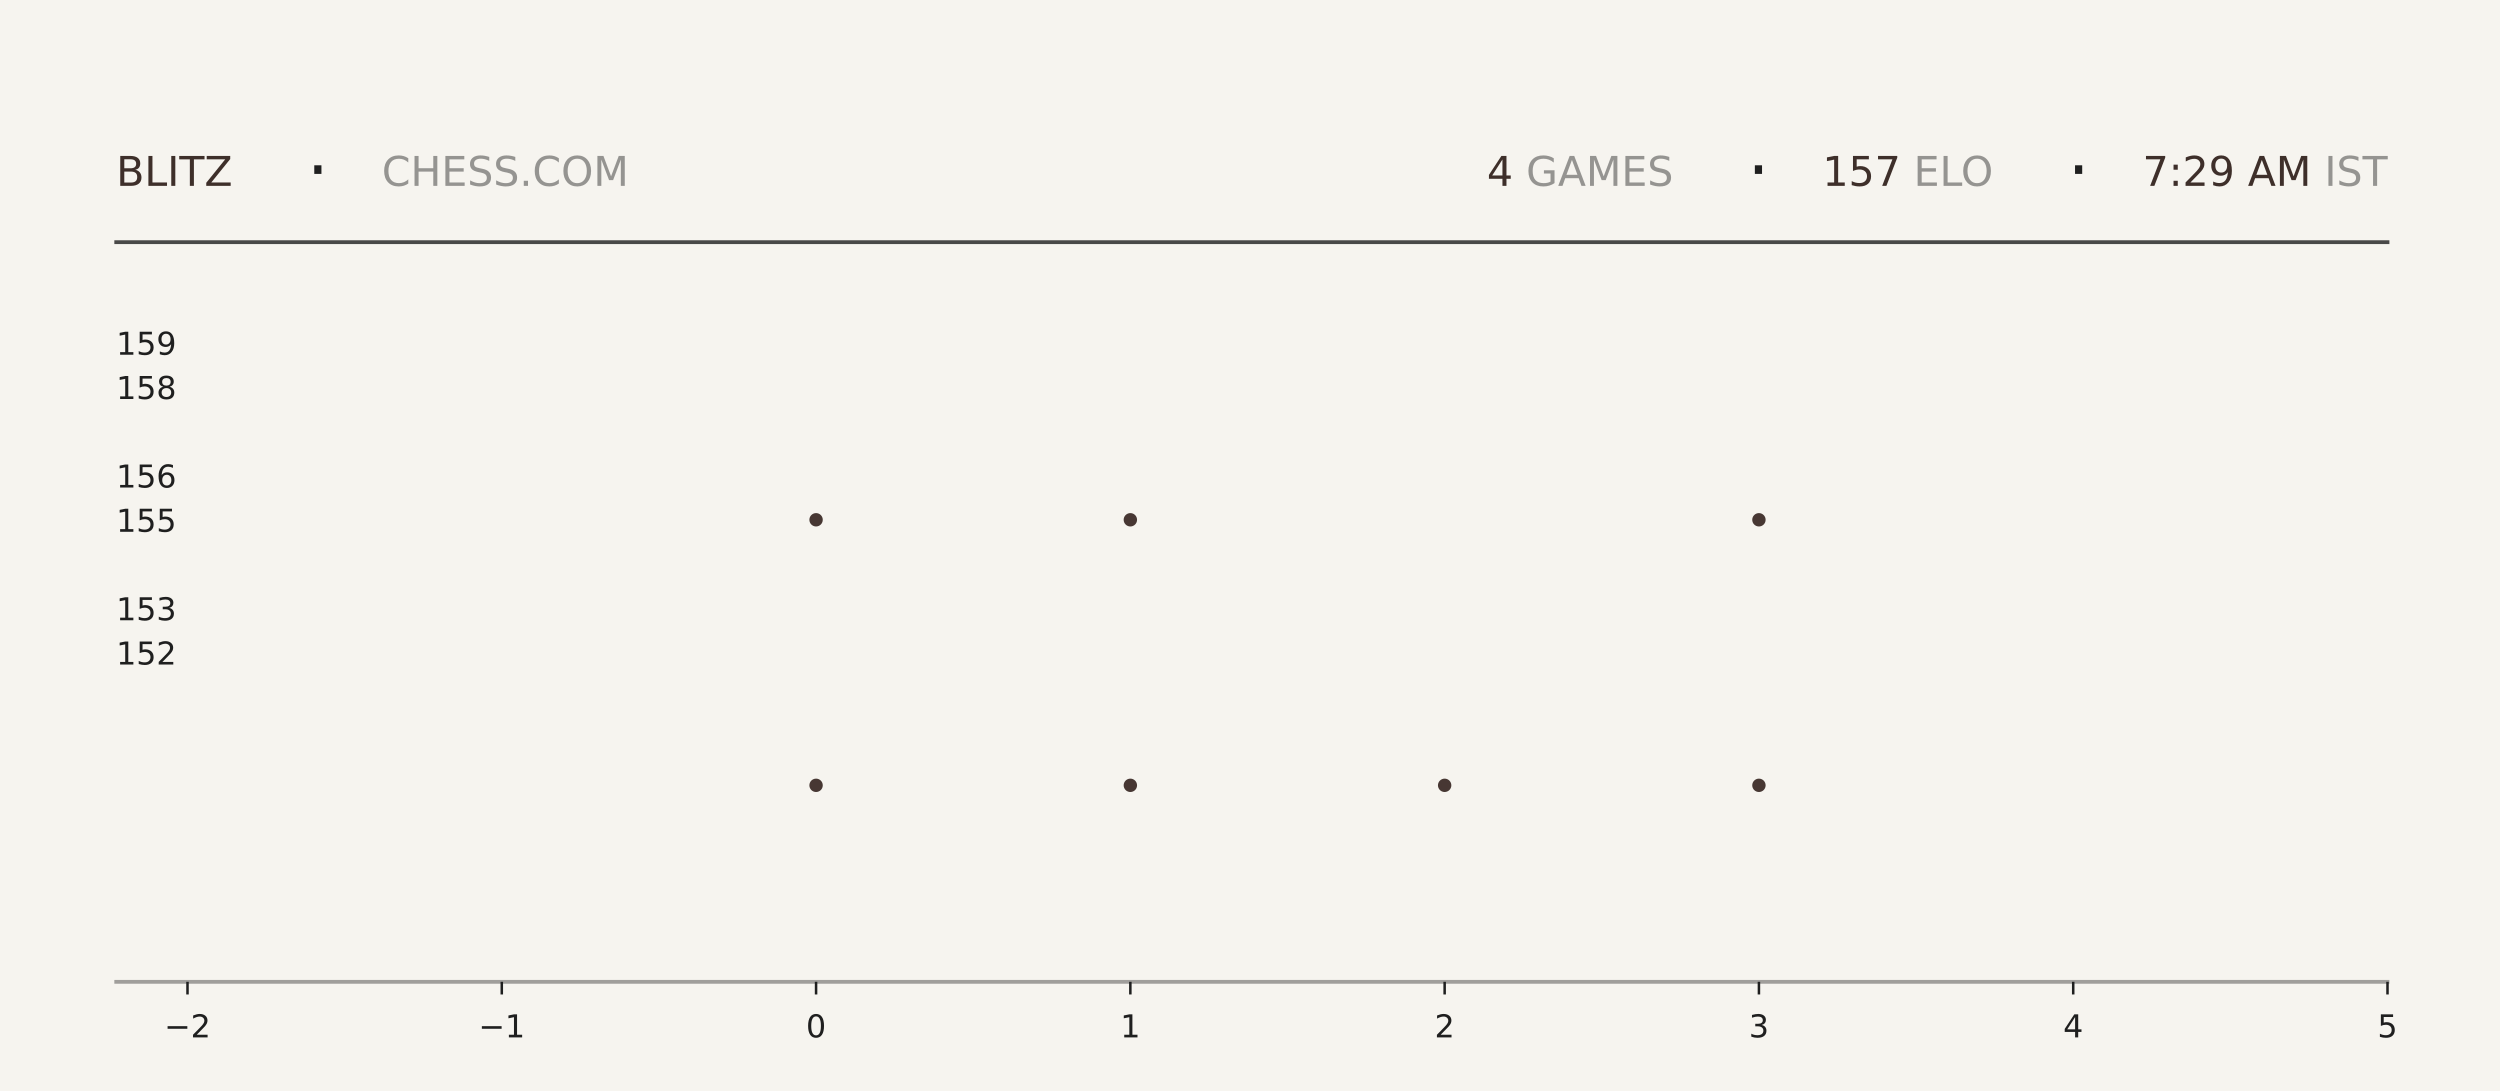
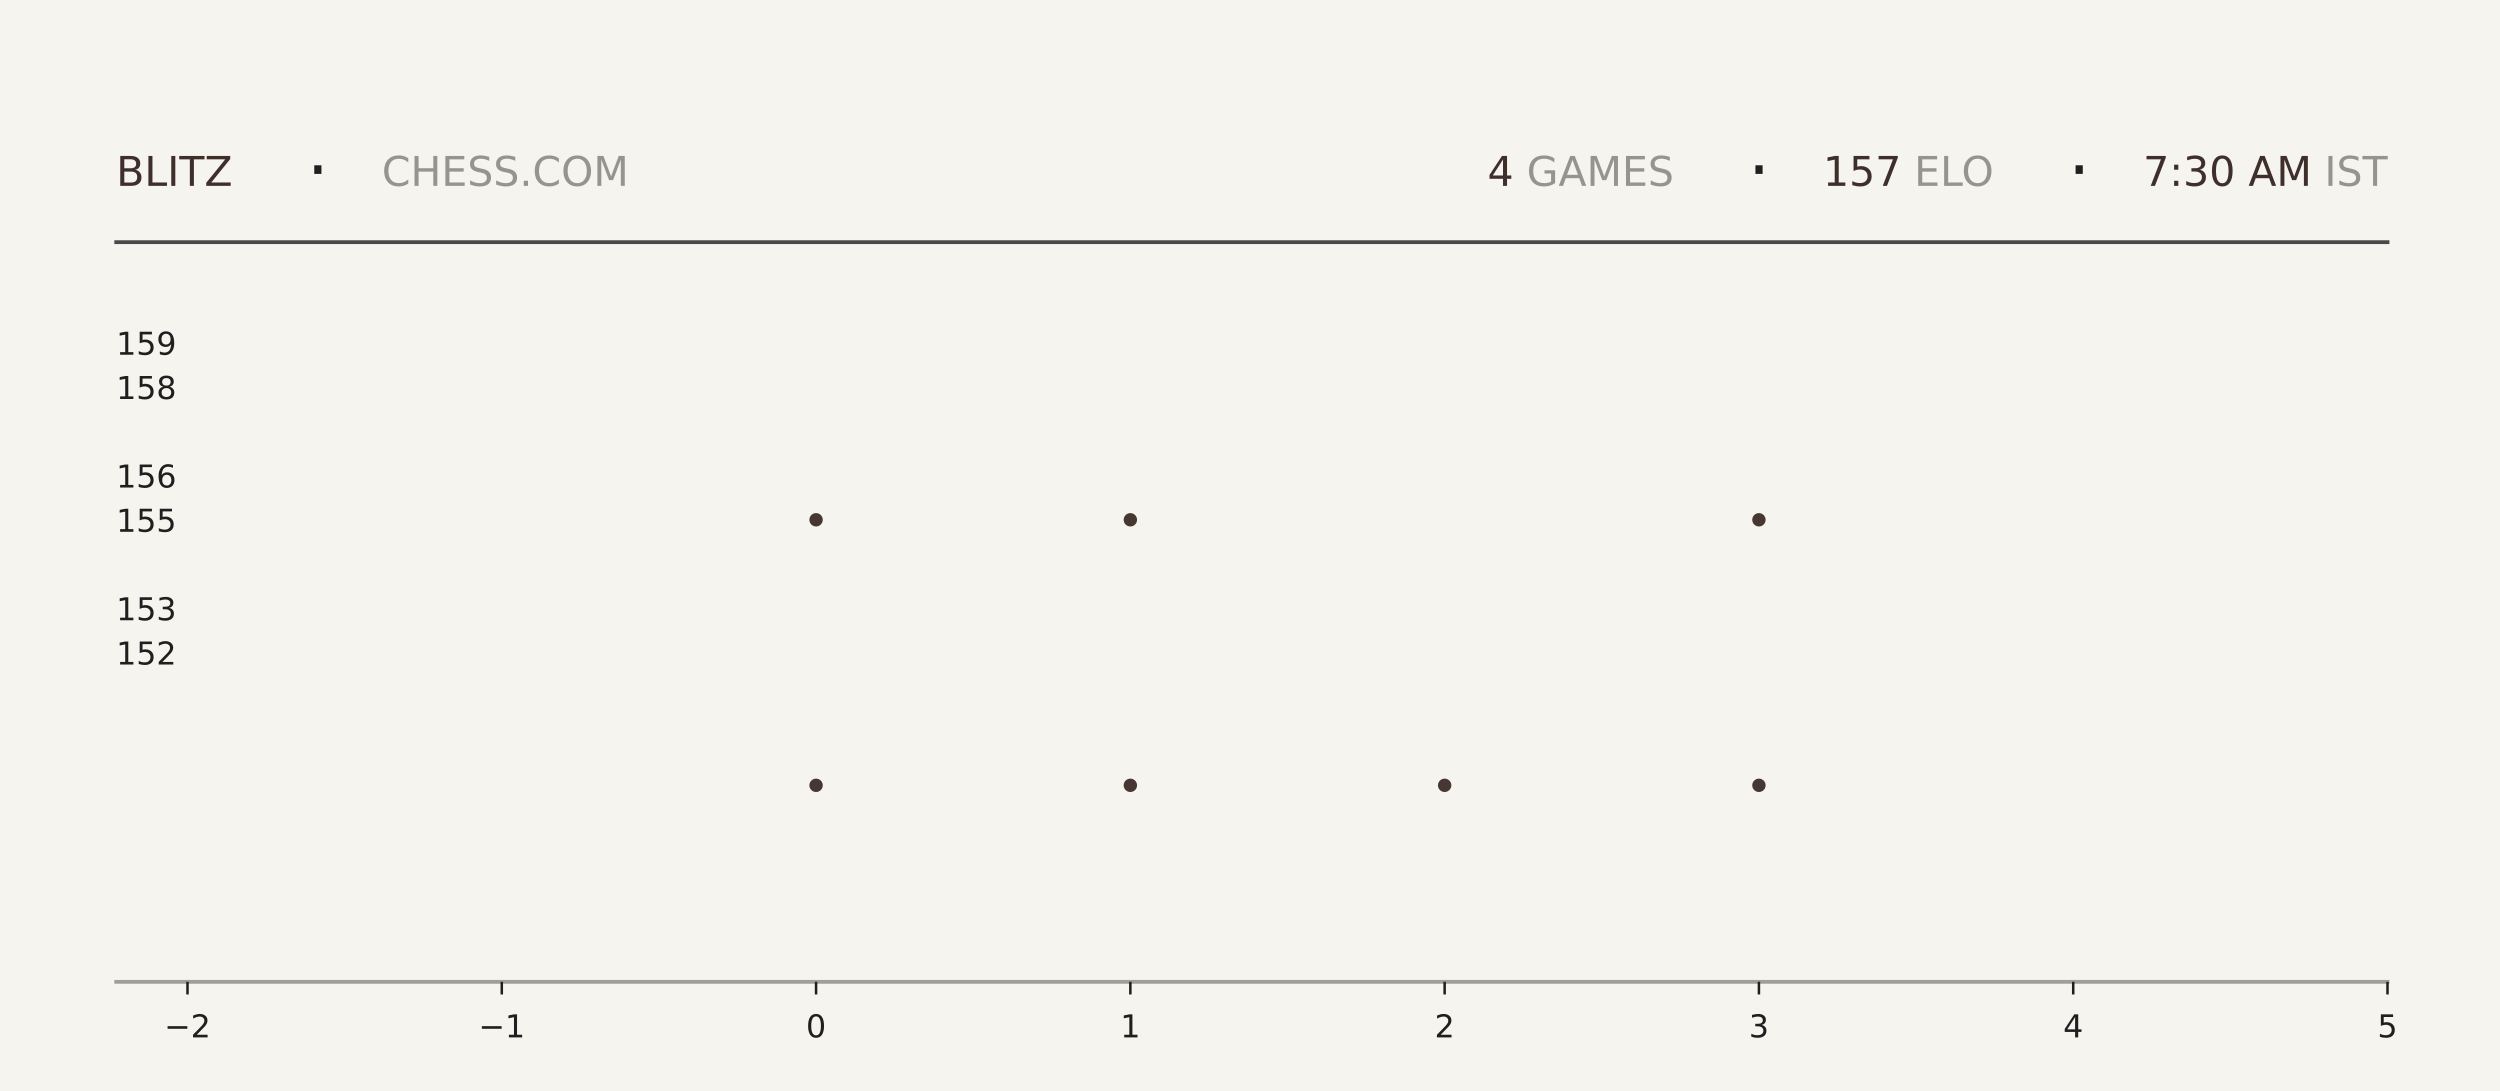
<svg xmlns="http://www.w3.org/2000/svg" xmlns:xlink="http://www.w3.org/1999/xlink" width="792pt" height="345.6pt" viewBox="0 0 792 345.6" version="1.1">
  <defs>
    <style type="text/css">*{stroke-linejoin: round; stroke-linecap: butt}</style>
  </defs>
  <g id="figure_1">
    <g id="patch_1">
      <path d="M 0 345.6  L 792 345.6  L 792 0  L 0 0  z " style="fill: #f6f4ef" />
    </g>
    <g id="axes_1">
      <g id="patch_2">
        <path d="M 59.4 311.04  L 756.36 311.04  L 756.36 103.68  L 59.4 103.68  z " style="fill: #f6f4ef" />
      </g>
      <g id="PathCollection_1">
        <defs>
-           <path id="ma149772313" d="M 0 2.121  C 0.563 2.121 1.102 1.898 1.5 1.5  C 1.898 1.102 2.121 0.563 2.121 0  C 2.121 -0.563 1.898 -1.102 1.5 -1.5  C 1.102 -1.898 0.563 -2.121 0 -2.121  C -0.563 -2.121 -1.102 -1.898 -1.5 -1.5  C -1.898 -1.102 -2.121 -0.563 -2.121 0  C -2.121 0.563 -1.898 1.102 -1.5 1.5  C -1.102 1.898 -0.563 2.121 0 2.121  z " />
-         </defs>
-         <g clip-path="url(#pce99472ef8)">
-           <use xlink:href="#ma149772313" x="258.531" y="248.79" style="fill: #3e2f2a; fill-opacity: 0.95" />
-           <use xlink:href="#ma149772313" x="258.531" y="164.668" style="fill: #3e2f2a; fill-opacity: 0.95" />
+           <path id="m2903360942" d="M 0 2.121  C 0.563 2.121 1.102 1.898 1.5 1.5  C 1.898 1.102 2.121 0.563 2.121 0  C 2.121 -0.563 1.898 -1.102 1.5 -1.5  C 1.102 -1.898 0.563 -2.121 0 -2.121  C -0.563 -2.121 -1.102 -1.898 -1.5 -1.5  C -1.898 -1.102 -2.121 -0.563 -2.121 0  C -2.121 0.563 -1.898 1.102 -1.5 1.5  C -1.102 1.898 -0.563 2.121 0 2.121  z " />
+         </defs>
+         <g clip-path="url(#pfe33cb95e3)">
+           <use xlink:href="#m2903360942" x="258.531" y="248.79" style="fill: #3e2f2a; fill-opacity: 0.95" />
+           <use xlink:href="#m2903360942" x="258.531" y="164.668" style="fill: #3e2f2a; fill-opacity: 0.95" />
        </g>
      </g>
      <g id="PathCollection_2">
-         <g clip-path="url(#pce99472ef8)">
-           <use xlink:href="#ma149772313" x="358.097" y="248.79" style="fill: #3e2f2a; fill-opacity: 0.95" />
-           <use xlink:href="#ma149772313" x="358.097" y="164.668" style="fill: #3e2f2a; fill-opacity: 0.95" />
-           <use xlink:href="#ma149772313" x="358.097" y="80.547" style="fill: #3e2f2a; fill-opacity: 0.95" />
+         <g clip-path="url(#pfe33cb95e3)">
+           <use xlink:href="#m2903360942" x="358.097" y="248.79" style="fill: #3e2f2a; fill-opacity: 0.95" />
+           <use xlink:href="#m2903360942" x="358.097" y="164.668" style="fill: #3e2f2a; fill-opacity: 0.95" />
+           <use xlink:href="#m2903360942" x="358.097" y="80.547" style="fill: #3e2f2a; fill-opacity: 0.95" />
        </g>
      </g>
      <g id="PathCollection_3">
-         <g clip-path="url(#pce99472ef8)">
-           <use xlink:href="#ma149772313" x="457.663" y="248.79" style="fill: #3e2f2a; fill-opacity: 0.95" />
+         <g clip-path="url(#pfe33cb95e3)">
+           <use xlink:href="#m2903360942" x="457.663" y="248.79" style="fill: #3e2f2a; fill-opacity: 0.95" />
        </g>
      </g>
      <g id="PathCollection_4">
-         <g clip-path="url(#pce99472ef8)">
-           <use xlink:href="#ma149772313" x="557.229" y="248.79" style="fill: #3e2f2a; fill-opacity: 0.95" />
-           <use xlink:href="#ma149772313" x="557.229" y="164.668" style="fill: #3e2f2a; fill-opacity: 0.95" />
-           <use xlink:href="#ma149772313" x="557.229" y="80.547" style="fill: #3e2f2a; fill-opacity: 0.95" />
+         <g clip-path="url(#pfe33cb95e3)">
+           <use xlink:href="#m2903360942" x="557.229" y="248.79" style="fill: #3e2f2a; fill-opacity: 0.95" />
+           <use xlink:href="#m2903360942" x="557.229" y="164.668" style="fill: #3e2f2a; fill-opacity: 0.95" />
+           <use xlink:href="#m2903360942" x="557.229" y="80.547" style="fill: #3e2f2a; fill-opacity: 0.95" />
        </g>
      </g>
      <g id="matplotlib.axis_1">
        <g id="xtick_1">
          <g id="line2d_1">
            <defs>
-               <path id="mf7b97aad7e" d="M 0 0  L 0 4  " style="stroke: #1f1f1f; stroke-width: 0.8" />
+               <path id="mf477b21d7c" d="M 0 0  L 0 4  " style="stroke: #1f1f1f; stroke-width: 0.8" />
            </defs>
            <g>
-               <use xlink:href="#mf7b97aad7e" x="59.4" y="311.04" style="fill: #1f1f1f; stroke: #1f1f1f; stroke-width: 0.8" />
+               <use xlink:href="#mf477b21d7c" x="59.4" y="311.04" style="fill: #1f1f1f; stroke: #1f1f1f; stroke-width: 0.8" />
            </g>
          </g>
          <g id="text_1">
            <g style="fill: #1f1f1f" transform="translate(52.02891 328.6384) scale(0.1 -0.1)">
              <defs>
                <path id="DejaVuSans-2212" d="M 678 2272  L 4684 2272  L 4684 1741  L 678 1741  L 678 2272  z " transform="scale(0.015625)" />
                <path id="DejaVuSans-32" d="M 1228 531  L 3431 531  L 3431 0  L 469 0  L 469 531  Q 828 903 1448 1529  Q 2069 2156 2228 2338  Q 2531 2678 2651 2914  Q 2772 3150 2772 3378  Q 2772 3750 2511 3984  Q 2250 4219 1831 4219  Q 1534 4219 1204 4116  Q 875 4013 500 3803  L 500 4441  Q 881 4594 1212 4672  Q 1544 4750 1819 4750  Q 2544 4750 2975 4387  Q 3406 4025 3406 3419  Q 3406 3131 3298 2873  Q 3191 2616 2906 2266  Q 2828 2175 2409 1742  Q 1991 1309 1228 531  z " transform="scale(0.015625)" />
              </defs>
              <use xlink:href="#DejaVuSans-2212" />
              <use xlink:href="#DejaVuSans-32" transform="translate(83.78906 0)" />
            </g>
          </g>
        </g>
        <g id="xtick_2">
          <g id="line2d_2">
            <g>
-               <use xlink:href="#mf7b97aad7e" x="158.966" y="311.04" style="fill: #1f1f1f; stroke: #1f1f1f; stroke-width: 0.8" />
+               <use xlink:href="#mf477b21d7c" x="158.966" y="311.04" style="fill: #1f1f1f; stroke: #1f1f1f; stroke-width: 0.8" />
            </g>
          </g>
          <g id="text_2">
            <g style="fill: #1f1f1f" transform="translate(151.5946 328.6384) scale(0.1 -0.1)">
              <defs>
                <path id="DejaVuSans-31" d="M 794 531  L 1825 531  L 1825 4091  L 703 3866  L 703 4441  L 1819 4666  L 2450 4666  L 2450 531  L 3481 531  L 3481 0  L 794 0  L 794 531  z " transform="scale(0.015625)" />
              </defs>
              <use xlink:href="#DejaVuSans-2212" />
              <use xlink:href="#DejaVuSans-31" transform="translate(83.78906 0)" />
            </g>
          </g>
        </g>
        <g id="xtick_3">
          <g id="line2d_3">
            <g>
-               <use xlink:href="#mf7b97aad7e" x="258.531" y="311.04" style="fill: #1f1f1f; stroke: #1f1f1f; stroke-width: 0.8" />
+               <use xlink:href="#mf477b21d7c" x="258.531" y="311.04" style="fill: #1f1f1f; stroke: #1f1f1f; stroke-width: 0.8" />
            </g>
          </g>
          <g id="text_3">
            <g style="fill: #1f1f1f" transform="translate(255.3502 328.6384) scale(0.1 -0.1)">
              <defs>
                <path id="DejaVuSans-30" d="M 2034 4250  Q 1547 4250 1301 3770  Q 1056 3291 1056 2328  Q 1056 1369 1301 889  Q 1547 409 2034 409  Q 2525 409 2770 889  Q 3016 1369 3016 2328  Q 3016 3291 2770 3770  Q 2525 4250 2034 4250  z M 2034 4750  Q 2819 4750 3233 4129  Q 3647 3509 3647 2328  Q 3647 1150 3233 529  Q 2819 -91 2034 -91  Q 1250 -91 836 529  Q 422 1150 422 2328  Q 422 3509 836 4129  Q 1250 4750 2034 4750  z " transform="scale(0.015625)" />
              </defs>
              <use xlink:href="#DejaVuSans-30" />
            </g>
          </g>
        </g>
        <g id="xtick_4">
          <g id="line2d_4">
            <g>
-               <use xlink:href="#mf7b97aad7e" x="358.097" y="311.04" style="fill: #1f1f1f; stroke: #1f1f1f; stroke-width: 0.8" />
+               <use xlink:href="#mf477b21d7c" x="358.097" y="311.04" style="fill: #1f1f1f; stroke: #1f1f1f; stroke-width: 0.8" />
            </g>
          </g>
          <g id="text_4">
            <g style="fill: #1f1f1f" transform="translate(354.9159 328.6384) scale(0.1 -0.1)">
              <use xlink:href="#DejaVuSans-31" />
            </g>
          </g>
        </g>
        <g id="xtick_5">
          <g id="line2d_5">
            <g>
-               <use xlink:href="#mf7b97aad7e" x="457.663" y="311.04" style="fill: #1f1f1f; stroke: #1f1f1f; stroke-width: 0.8" />
+               <use xlink:href="#mf477b21d7c" x="457.663" y="311.04" style="fill: #1f1f1f; stroke: #1f1f1f; stroke-width: 0.8" />
            </g>
          </g>
          <g id="text_5">
            <g style="fill: #1f1f1f" transform="translate(454.4816 328.6384) scale(0.1 -0.1)">
              <use xlink:href="#DejaVuSans-32" />
            </g>
          </g>
        </g>
        <g id="xtick_6">
          <g id="line2d_6">
            <g>
-               <use xlink:href="#mf7b97aad7e" x="557.229" y="311.04" style="fill: #1f1f1f; stroke: #1f1f1f; stroke-width: 0.8" />
+               <use xlink:href="#mf477b21d7c" x="557.229" y="311.04" style="fill: #1f1f1f; stroke: #1f1f1f; stroke-width: 0.8" />
            </g>
          </g>
          <g id="text_6">
            <g style="fill: #1f1f1f" transform="translate(554.0473 328.6384) scale(0.1 -0.1)">
              <defs>
                <path id="DejaVuSans-33" d="M 2597 2516  Q 3050 2419 3304 2112  Q 3559 1806 3559 1356  Q 3559 666 3084 287  Q 2609 -91 1734 -91  Q 1441 -91 1130 -33  Q 819 25 488 141  L 488 750  Q 750 597 1062 519  Q 1375 441 1716 441  Q 2309 441 2620 675  Q 2931 909 2931 1356  Q 2931 1769 2642 2001  Q 2353 2234 1838 2234  L 1294 2234  L 1294 2753  L 1863 2753  Q 2328 2753 2575 2939  Q 2822 3125 2822 3475  Q 2822 3834 2567 4026  Q 2313 4219 1838 4219  Q 1578 4219 1281 4162  Q 984 4106 628 3988  L 628 4550  Q 988 4650 1302 4700  Q 1616 4750 1894 4750  Q 2613 4750 3031 4423  Q 3450 4097 3450 3541  Q 3450 3153 3228 2886  Q 3006 2619 2597 2516  z " transform="scale(0.015625)" />
              </defs>
              <use xlink:href="#DejaVuSans-33" />
            </g>
          </g>
        </g>
        <g id="xtick_7">
          <g id="line2d_7">
            <g>
-               <use xlink:href="#mf7b97aad7e" x="656.794" y="311.04" style="fill: #1f1f1f; stroke: #1f1f1f; stroke-width: 0.8" />
+               <use xlink:href="#mf477b21d7c" x="656.794" y="311.04" style="fill: #1f1f1f; stroke: #1f1f1f; stroke-width: 0.8" />
            </g>
          </g>
          <g id="text_7">
            <g style="fill: #1f1f1f" transform="translate(653.613 328.6384) scale(0.1 -0.1)">
              <defs>
                <path id="DejaVuSans-34" d="M 2419 4116  L 825 1625  L 2419 1625  L 2419 4116  z M 2253 4666  L 3047 4666  L 3047 1625  L 3713 1625  L 3713 1100  L 3047 1100  L 3047 0  L 2419 0  L 2419 1100  L 313 1100  L 313 1709  L 2253 4666  z " transform="scale(0.015625)" />
              </defs>
              <use xlink:href="#DejaVuSans-34" />
            </g>
          </g>
        </g>
        <g id="xtick_8">
          <g id="line2d_8">
            <g>
-               <use xlink:href="#mf7b97aad7e" x="756.36" y="311.04" style="fill: #1f1f1f; stroke: #1f1f1f; stroke-width: 0.8" />
+               <use xlink:href="#mf477b21d7c" x="756.36" y="311.04" style="fill: #1f1f1f; stroke: #1f1f1f; stroke-width: 0.8" />
            </g>
          </g>
          <g id="text_8">
            <g style="fill: #1f1f1f" transform="translate(753.1788 328.6384) scale(0.1 -0.1)">
              <defs>
                <path id="DejaVuSans-35" d="M 691 4666  L 3169 4666  L 3169 4134  L 1269 4134  L 1269 2991  Q 1406 3038 1543 3061  Q 1681 3084 1819 3084  Q 2600 3084 3056 2656  Q 3513 2228 3513 1497  Q 3513 744 3044 326  Q 2575 -91 1722 -91  Q 1428 -91 1123 -41  Q 819 9 494 109  L 494 744  Q 775 591 1075 516  Q 1375 441 1709 441  Q 2250 441 2565 725  Q 2881 1009 2881 1497  Q 2881 1984 2565 2268  Q 2250 2553 1709 2553  Q 1456 2553 1204 2497  Q 953 2441 691 2322  L 691 4666  z " transform="scale(0.015625)" />
              </defs>
              <use xlink:href="#DejaVuSans-35" />
            </g>
          </g>
        </g>
      </g>
      <g id="matplotlib.axis_2">
        <g id="ytick_1">
          <g id="line2d_9" />
          <g id="text_9">
            <g style="fill: #1f1f1f" transform="translate(36.8125 210.5283) scale(0.1 -0.1)">
              <use xlink:href="#DejaVuSans-31" />
              <use xlink:href="#DejaVuSans-35" transform="translate(63.62305 0)" />
              <use xlink:href="#DejaVuSans-32" transform="translate(127.2461 0)" />
            </g>
          </g>
        </g>
        <g id="ytick_2">
          <g id="line2d_10" />
          <g id="text_10">
            <g style="fill: #1f1f1f" transform="translate(36.8125 196.508) scale(0.1 -0.1)">
              <use xlink:href="#DejaVuSans-31" />
              <use xlink:href="#DejaVuSans-35" transform="translate(63.62305 0)" />
              <use xlink:href="#DejaVuSans-33" transform="translate(127.2461 0)" />
            </g>
          </g>
        </g>
        <g id="ytick_3">
          <g id="line2d_11" />
          <g id="text_11">
            <g style="fill: #1f1f1f" transform="translate(36.8125 168.4675) scale(0.1 -0.1)">
              <use xlink:href="#DejaVuSans-31" />
              <use xlink:href="#DejaVuSans-35" transform="translate(63.62305 0)" />
              <use xlink:href="#DejaVuSans-35" transform="translate(127.2461 0)" />
            </g>
          </g>
        </g>
        <g id="ytick_4">
          <g id="line2d_12" />
          <g id="text_12">
            <g style="fill: #1f1f1f" transform="translate(36.8125 154.4472) scale(0.1 -0.1)">
              <defs>
                <path id="DejaVuSans-36" d="M 2113 2584  Q 1688 2584 1439 2293  Q 1191 2003 1191 1497  Q 1191 994 1439 701  Q 1688 409 2113 409  Q 2538 409 2786 701  Q 3034 994 3034 1497  Q 3034 2003 2786 2293  Q 2538 2584 2113 2584  z M 3366 4563  L 3366 3988  Q 3128 4100 2886 4159  Q 2644 4219 2406 4219  Q 1781 4219 1451 3797  Q 1122 3375 1075 2522  Q 1259 2794 1537 2939  Q 1816 3084 2150 3084  Q 2853 3084 3261 2657  Q 3669 2231 3669 1497  Q 3669 778 3244 343  Q 2819 -91 2113 -91  Q 1303 -91 875 529  Q 447 1150 447 2328  Q 447 3434 972 4092  Q 1497 4750 2381 4750  Q 2619 4750 2861 4703  Q 3103 4656 3366 4563  z " transform="scale(0.015625)" />
              </defs>
              <use xlink:href="#DejaVuSans-31" />
              <use xlink:href="#DejaVuSans-35" transform="translate(63.62305 0)" />
              <use xlink:href="#DejaVuSans-36" transform="translate(127.2461 0)" />
            </g>
          </g>
        </g>
        <g id="ytick_5">
          <g id="line2d_13" />
          <g id="text_13">
            <g style="fill: #1f1f1f" transform="translate(36.8125 126.4066) scale(0.1 -0.1)">
              <defs>
                <path id="DejaVuSans-38" d="M 2034 2216  Q 1584 2216 1326 1975  Q 1069 1734 1069 1313  Q 1069 891 1326 650  Q 1584 409 2034 409  Q 2484 409 2743 651  Q 3003 894 3003 1313  Q 3003 1734 2745 1975  Q 2488 2216 2034 2216  z M 1403 2484  Q 997 2584 770 2862  Q 544 3141 544 3541  Q 544 4100 942 4425  Q 1341 4750 2034 4750  Q 2731 4750 3128 4425  Q 3525 4100 3525 3541  Q 3525 3141 3298 2862  Q 3072 2584 2669 2484  Q 3125 2378 3379 2068  Q 3634 1759 3634 1313  Q 3634 634 3220 271  Q 2806 -91 2034 -91  Q 1263 -91 848 271  Q 434 634 434 1313  Q 434 1759 690 2068  Q 947 2378 1403 2484  z M 1172 3481  Q 1172 3119 1398 2916  Q 1625 2713 2034 2713  Q 2441 2713 2670 2916  Q 2900 3119 2900 3481  Q 2900 3844 2670 4047  Q 2441 4250 2034 4250  Q 1625 4250 1398 4047  Q 1172 3844 1172 3481  z " transform="scale(0.015625)" />
              </defs>
              <use xlink:href="#DejaVuSans-31" />
              <use xlink:href="#DejaVuSans-35" transform="translate(63.62305 0)" />
              <use xlink:href="#DejaVuSans-38" transform="translate(127.2461 0)" />
            </g>
          </g>
        </g>
        <g id="ytick_6">
          <g id="line2d_14" />
          <g id="text_14">
            <g style="fill: #1f1f1f" transform="translate(36.8125 112.3863) scale(0.1 -0.1)">
              <defs>
                <path id="DejaVuSans-39" d="M 703 97  L 703 672  Q 941 559 1184 500  Q 1428 441 1663 441  Q 2288 441 2617 861  Q 2947 1281 2994 2138  Q 2813 1869 2534 1725  Q 2256 1581 1919 1581  Q 1219 1581 811 2004  Q 403 2428 403 3163  Q 403 3881 828 4315  Q 1253 4750 1959 4750  Q 2769 4750 3195 4129  Q 3622 3509 3622 2328  Q 3622 1225 3098 567  Q 2575 -91 1691 -91  Q 1453 -91 1209 -44  Q 966 3 703 97  z M 1959 2075  Q 2384 2075 2632 2365  Q 2881 2656 2881 3163  Q 2881 3666 2632 3958  Q 2384 4250 1959 4250  Q 1534 4250 1286 3958  Q 1038 3666 1038 3163  Q 1038 2656 1286 2365  Q 1534 2075 1959 2075  z " transform="scale(0.015625)" />
              </defs>
              <use xlink:href="#DejaVuSans-31" />
              <use xlink:href="#DejaVuSans-35" transform="translate(63.62305 0)" />
              <use xlink:href="#DejaVuSans-39" transform="translate(127.2461 0)" />
            </g>
          </g>
        </g>
      </g>
    </g>
    <g id="line2d_15">
      <path d="M 36.82 76.723  L 756.36 76.723  " style="fill: none; stroke: #1f1f1f; stroke-opacity: 0.8; stroke-width: 1.2; stroke-linecap: square" />
    </g>
    <g id="line2d_16">
      <path d="M 36.82 311.04  L 756.36 311.04  " style="fill: none; stroke: #1f1f1f; stroke-opacity: 0.4; stroke-width: 1.2; stroke-linecap: square" />
    </g>
    <g id="text_15">
      <g style="fill: #3e2f2a" transform="translate(36.82 58.88319) scale(0.13 -0.13)">
        <defs>
          <path id="DejaVuSans-42" d="M 1259 2228  L 1259 519  L 2272 519  Q 2781 519 3026 730  Q 3272 941 3272 1375  Q 3272 1813 3026 2020  Q 2781 2228 2272 2228  L 1259 2228  z M 1259 4147  L 1259 2741  L 2194 2741  Q 2656 2741 2882 2914  Q 3109 3088 3109 3444  Q 3109 3797 2882 3972  Q 2656 4147 2194 4147  L 1259 4147  z M 628 4666  L 2241 4666  Q 2963 4666 3353 4366  Q 3744 4066 3744 3513  Q 3744 3084 3544 2831  Q 3344 2578 2956 2516  Q 3422 2416 3680 2098  Q 3938 1781 3938 1306  Q 3938 681 3513 340  Q 3088 0 2303 0  L 628 0  L 628 4666  z " transform="scale(0.015625)" />
          <path id="DejaVuSans-4c" d="M 628 4666  L 1259 4666  L 1259 531  L 3531 531  L 3531 0  L 628 0  L 628 4666  z " transform="scale(0.015625)" />
          <path id="DejaVuSans-49" d="M 628 4666  L 1259 4666  L 1259 0  L 628 0  L 628 4666  z " transform="scale(0.015625)" />
          <path id="DejaVuSans-54" d="M -19 4666  L 3928 4666  L 3928 4134  L 2272 4134  L 2272 0  L 1638 0  L 1638 4134  L -19 4134  L -19 4666  z " transform="scale(0.015625)" />
          <path id="DejaVuSans-5a" d="M 359 4666  L 4025 4666  L 4025 4184  L 1075 531  L 4097 531  L 4097 0  L 288 0  L 288 481  L 3238 4134  L 359 4134  L 359 4666  z " transform="scale(0.015625)" />
        </defs>
        <use xlink:href="#DejaVuSans-42" />
        <use xlink:href="#DejaVuSans-4c" transform="translate(68.60352 0)" />
        <use xlink:href="#DejaVuSans-49" transform="translate(124.3164 0)" />
        <use xlink:href="#DejaVuSans-54" transform="translate(153.8086 0)" />
        <use xlink:href="#DejaVuSans-5a" transform="translate(214.8926 0)" />
      </g>
    </g>
    <g id="text_16">
      <g style="fill: #1f1f1f" transform="translate(97.21 61.36662) scale(0.22 -0.22)">
        <defs>
          <path id="DejaVuSans-b7" d="M 684 2619  L 1344 2619  L 1344 1825  L 684 1825  L 684 2619  z " transform="scale(0.015625)" />
        </defs>
        <use xlink:href="#DejaVuSans-b7" />
      </g>
    </g>
    <g id="text_17">
      <g style="fill: #1f1f1f; opacity: 0.45" transform="translate(120.97 58.88319) scale(0.13 -0.13)">
        <defs>
          <path id="DejaVuSans-43" d="M 4122 4306  L 4122 3641  Q 3803 3938 3442 4084  Q 3081 4231 2675 4231  Q 1875 4231 1450 3742  Q 1025 3253 1025 2328  Q 1025 1406 1450 917  Q 1875 428 2675 428  Q 3081 428 3442 575  Q 3803 722 4122 1019  L 4122 359  Q 3791 134 3420 21  Q 3050 -91 2638 -91  Q 1578 -91 968 557  Q 359 1206 359 2328  Q 359 3453 968 4101  Q 1578 4750 2638 4750  Q 3056 4750 3426 4639  Q 3797 4528 4122 4306  z " transform="scale(0.015625)" />
          <path id="DejaVuSans-48" d="M 628 4666  L 1259 4666  L 1259 2753  L 3553 2753  L 3553 4666  L 4184 4666  L 4184 0  L 3553 0  L 3553 2222  L 1259 2222  L 1259 0  L 628 0  L 628 4666  z " transform="scale(0.015625)" />
          <path id="DejaVuSans-45" d="M 628 4666  L 3578 4666  L 3578 4134  L 1259 4134  L 1259 2753  L 3481 2753  L 3481 2222  L 1259 2222  L 1259 531  L 3634 531  L 3634 0  L 628 0  L 628 4666  z " transform="scale(0.015625)" />
          <path id="DejaVuSans-53" d="M 3425 4513  L 3425 3897  Q 3066 4069 2747 4153  Q 2428 4238 2131 4238  Q 1616 4238 1336 4038  Q 1056 3838 1056 3469  Q 1056 3159 1242 3001  Q 1428 2844 1947 2747  L 2328 2669  Q 3034 2534 3370 2195  Q 3706 1856 3706 1288  Q 3706 609 3251 259  Q 2797 -91 1919 -91  Q 1588 -91 1214 -16  Q 841 59 441 206  L 441 856  Q 825 641 1194 531  Q 1563 422 1919 422  Q 2459 422 2753 634  Q 3047 847 3047 1241  Q 3047 1584 2836 1778  Q 2625 1972 2144 2069  L 1759 2144  Q 1053 2284 737 2584  Q 422 2884 422 3419  Q 422 4038 858 4394  Q 1294 4750 2059 4750  Q 2388 4750 2728 4690  Q 3069 4631 3425 4513  z " transform="scale(0.015625)" />
          <path id="DejaVuSans-2e" d="M 684 794  L 1344 794  L 1344 0  L 684 0  L 684 794  z " transform="scale(0.015625)" />
          <path id="DejaVuSans-4f" d="M 2522 4238  Q 1834 4238 1429 3725  Q 1025 3213 1025 2328  Q 1025 1447 1429 934  Q 1834 422 2522 422  Q 3209 422 3611 934  Q 4013 1447 4013 2328  Q 4013 3213 3611 3725  Q 3209 4238 2522 4238  z M 2522 4750  Q 3503 4750 4090 4092  Q 4678 3434 4678 2328  Q 4678 1225 4090 567  Q 3503 -91 2522 -91  Q 1538 -91 948 565  Q 359 1222 359 2328  Q 359 3434 948 4092  Q 1538 4750 2522 4750  z " transform="scale(0.015625)" />
          <path id="DejaVuSans-4d" d="M 628 4666  L 1569 4666  L 2759 1491  L 3956 4666  L 4897 4666  L 4897 0  L 4281 0  L 4281 4097  L 3078 897  L 2444 897  L 1241 4097  L 1241 0  L 628 0  L 628 4666  z " transform="scale(0.015625)" />
        </defs>
        <use xlink:href="#DejaVuSans-43" />
        <use xlink:href="#DejaVuSans-48" transform="translate(69.82422 0)" />
        <use xlink:href="#DejaVuSans-45" transform="translate(145.0195 0)" />
        <use xlink:href="#DejaVuSans-53" transform="translate(208.2031 0)" />
        <use xlink:href="#DejaVuSans-53" transform="translate(271.6797 0)" />
        <use xlink:href="#DejaVuSans-2e" transform="translate(335.1562 0)" />
        <use xlink:href="#DejaVuSans-43" transform="translate(366.9434 0)" />
        <use xlink:href="#DejaVuSans-4f" transform="translate(436.7676 0)" />
        <use xlink:href="#DejaVuSans-4d" transform="translate(515.4785 0)" />
      </g>
    </g>
    <g id="text_18">
-       <g style="fill: #3e2f2a" transform="translate(471.06 58.88319) scale(0.13 -0.13)">
+       <g style="fill: #3e2f2a" transform="translate(471.24 58.88319) scale(0.13 -0.13)">
        <use xlink:href="#DejaVuSans-34" />
      </g>
    </g>
    <g id="text_19">
-       <g style="fill: #1f1f1f; opacity: 0.45" transform="translate(479.34 58.88319) scale(0.13 -0.13)">
+       <g style="fill: #1f1f1f; opacity: 0.45" transform="translate(479.52 58.88319) scale(0.13 -0.13)">
        <defs>
          <path id="DejaVuSans-20" transform="scale(0.015625)" />
          <path id="DejaVuSans-47" d="M 3809 666  L 3809 1919  L 2778 1919  L 2778 2438  L 4434 2438  L 4434 434  Q 4069 175 3628 42  Q 3188 -91 2688 -91  Q 1594 -91 976 548  Q 359 1188 359 2328  Q 359 3472 976 4111  Q 1594 4750 2688 4750  Q 3144 4750 3555 4637  Q 3966 4525 4313 4306  L 4313 3634  Q 3963 3931 3569 4081  Q 3175 4231 2741 4231  Q 1884 4231 1454 3753  Q 1025 3275 1025 2328  Q 1025 1384 1454 906  Q 1884 428 2741 428  Q 3075 428 3337 486  Q 3600 544 3809 666  z " transform="scale(0.015625)" />
          <path id="DejaVuSans-41" d="M 2188 4044  L 1331 1722  L 3047 1722  L 2188 4044  z M 1831 4666  L 2547 4666  L 4325 0  L 3669 0  L 3244 1197  L 1141 1197  L 716 0  L 50 0  L 1831 4666  z " transform="scale(0.015625)" />
        </defs>
        <use xlink:href="#DejaVuSans-20" />
        <use xlink:href="#DejaVuSans-47" transform="translate(31.78711 0)" />
        <use xlink:href="#DejaVuSans-41" transform="translate(109.2773 0)" />
        <use xlink:href="#DejaVuSans-4d" transform="translate(177.6855 0)" />
        <use xlink:href="#DejaVuSans-45" transform="translate(263.9648 0)" />
        <use xlink:href="#DejaVuSans-53" transform="translate(327.1484 0)" />
      </g>
    </g>
    <g id="text_20">
-       <g style="fill: #1f1f1f" transform="translate(553.59 61.36662) scale(0.22 -0.22)">
+       <g style="fill: #1f1f1f" transform="translate(553.77 61.36662) scale(0.22 -0.22)">
        <use xlink:href="#DejaVuSans-b7" />
      </g>
    </g>
    <g id="text_21">
-       <g style="fill: #3e2f2a" transform="translate(577.35 58.88319) scale(0.13 -0.13)">
+       <g style="fill: #3e2f2a" transform="translate(577.53 58.88319) scale(0.13 -0.13)">
        <defs>
          <path id="DejaVuSans-37" d="M 525 4666  L 3525 4666  L 3525 4397  L 1831 0  L 1172 0  L 2766 4134  L 525 4134  L 525 4666  z " transform="scale(0.015625)" />
        </defs>
        <use xlink:href="#DejaVuSans-31" />
        <use xlink:href="#DejaVuSans-35" transform="translate(63.62305 0)" />
        <use xlink:href="#DejaVuSans-37" transform="translate(127.2461 0)" />
      </g>
    </g>
    <g id="text_22">
-       <g style="fill: #1f1f1f; opacity: 0.45" transform="translate(602.1 58.88319) scale(0.13 -0.13)">
+       <g style="fill: #1f1f1f; opacity: 0.45" transform="translate(602.28 58.88319) scale(0.13 -0.13)">
        <use xlink:href="#DejaVuSans-20" />
        <use xlink:href="#DejaVuSans-45" transform="translate(31.78711 0)" />
        <use xlink:href="#DejaVuSans-4c" transform="translate(94.9707 0)" />
        <use xlink:href="#DejaVuSans-4f" transform="translate(147.0586 0)" />
      </g>
    </g>
    <g id="text_23">
-       <g style="fill: #1f1f1f" transform="translate(655.02 61.36662) scale(0.22 -0.22)">
+       <g style="fill: #1f1f1f" transform="translate(655.2 61.36662) scale(0.22 -0.22)">
        <use xlink:href="#DejaVuSans-b7" />
      </g>
    </g>
    <g id="text_24">
-       <g style="fill: #3e2f2a" transform="translate(678.78 58.88319) scale(0.13 -0.13)">
+       <g style="fill: #3e2f2a" transform="translate(678.96 58.88319) scale(0.13 -0.13)">
        <defs>
          <path id="DejaVuSans-3a" d="M 750 794  L 1409 794  L 1409 0  L 750 0  L 750 794  z M 750 3309  L 1409 3309  L 1409 2516  L 750 2516  L 750 3309  z " transform="scale(0.015625)" />
        </defs>
        <use xlink:href="#DejaVuSans-37" />
        <use xlink:href="#DejaVuSans-3a" transform="translate(63.62305 0)" />
-         <use xlink:href="#DejaVuSans-32" transform="translate(97.31445 0)" />
-         <use xlink:href="#DejaVuSans-39" transform="translate(160.9375 0)" />
+         <use xlink:href="#DejaVuSans-33" transform="translate(97.31445 0)" />
+         <use xlink:href="#DejaVuSans-30" transform="translate(160.9375 0)" />
        <use xlink:href="#DejaVuSans-20" transform="translate(224.5605 0)" />
        <use xlink:href="#DejaVuSans-41" transform="translate(256.3477 0)" />
        <use xlink:href="#DejaVuSans-4d" transform="translate(324.7559 0)" />
      </g>
    </g>
    <g id="text_25">
      <g style="fill: #1f1f1f; opacity: 0.45" transform="translate(732.24 58.88319) scale(0.13 -0.13)">
        <use xlink:href="#DejaVuSans-20" />
        <use xlink:href="#DejaVuSans-49" transform="translate(31.78711 0)" />
        <use xlink:href="#DejaVuSans-53" transform="translate(61.2793 0)" />
        <use xlink:href="#DejaVuSans-54" transform="translate(124.7559 0)" />
      </g>
    </g>
  </g>
  <defs>
-     <clipPath id="pce99472ef8">
+     <clipPath id="pfe33cb95e3">
      <rect x="59.4" y="103.68" width="696.96" height="207.36" />
    </clipPath>
  </defs>
</svg>
